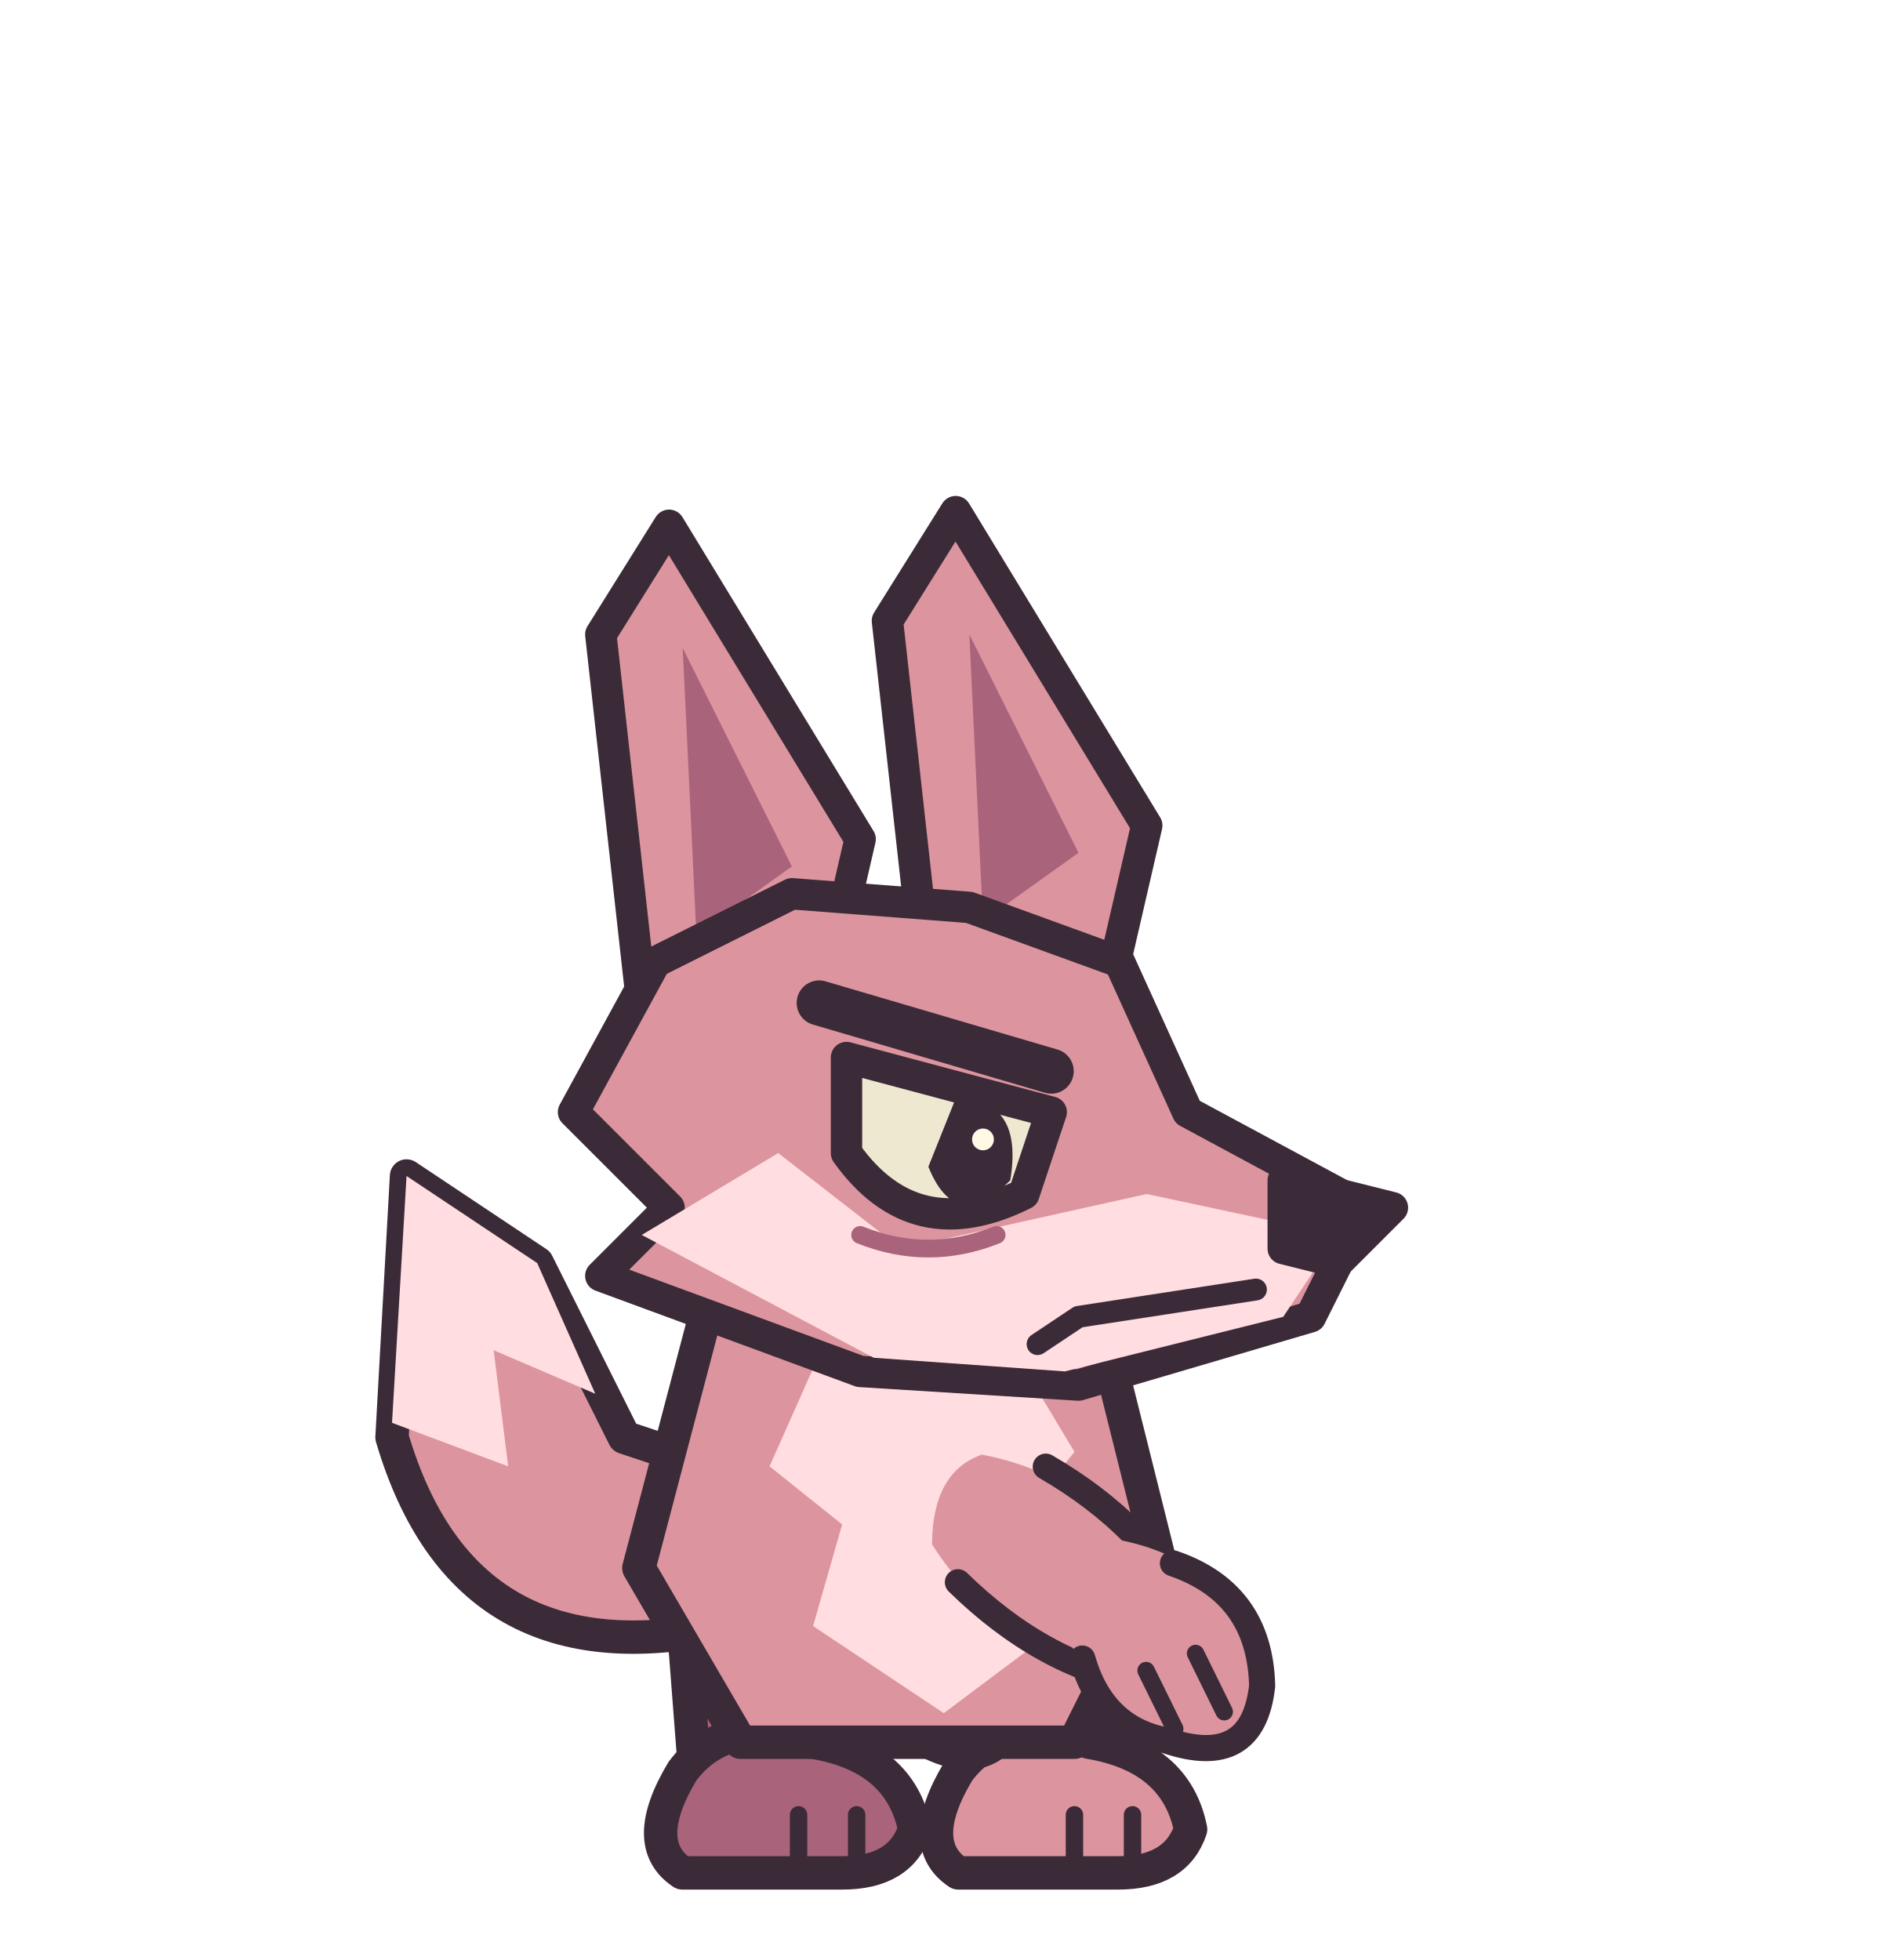
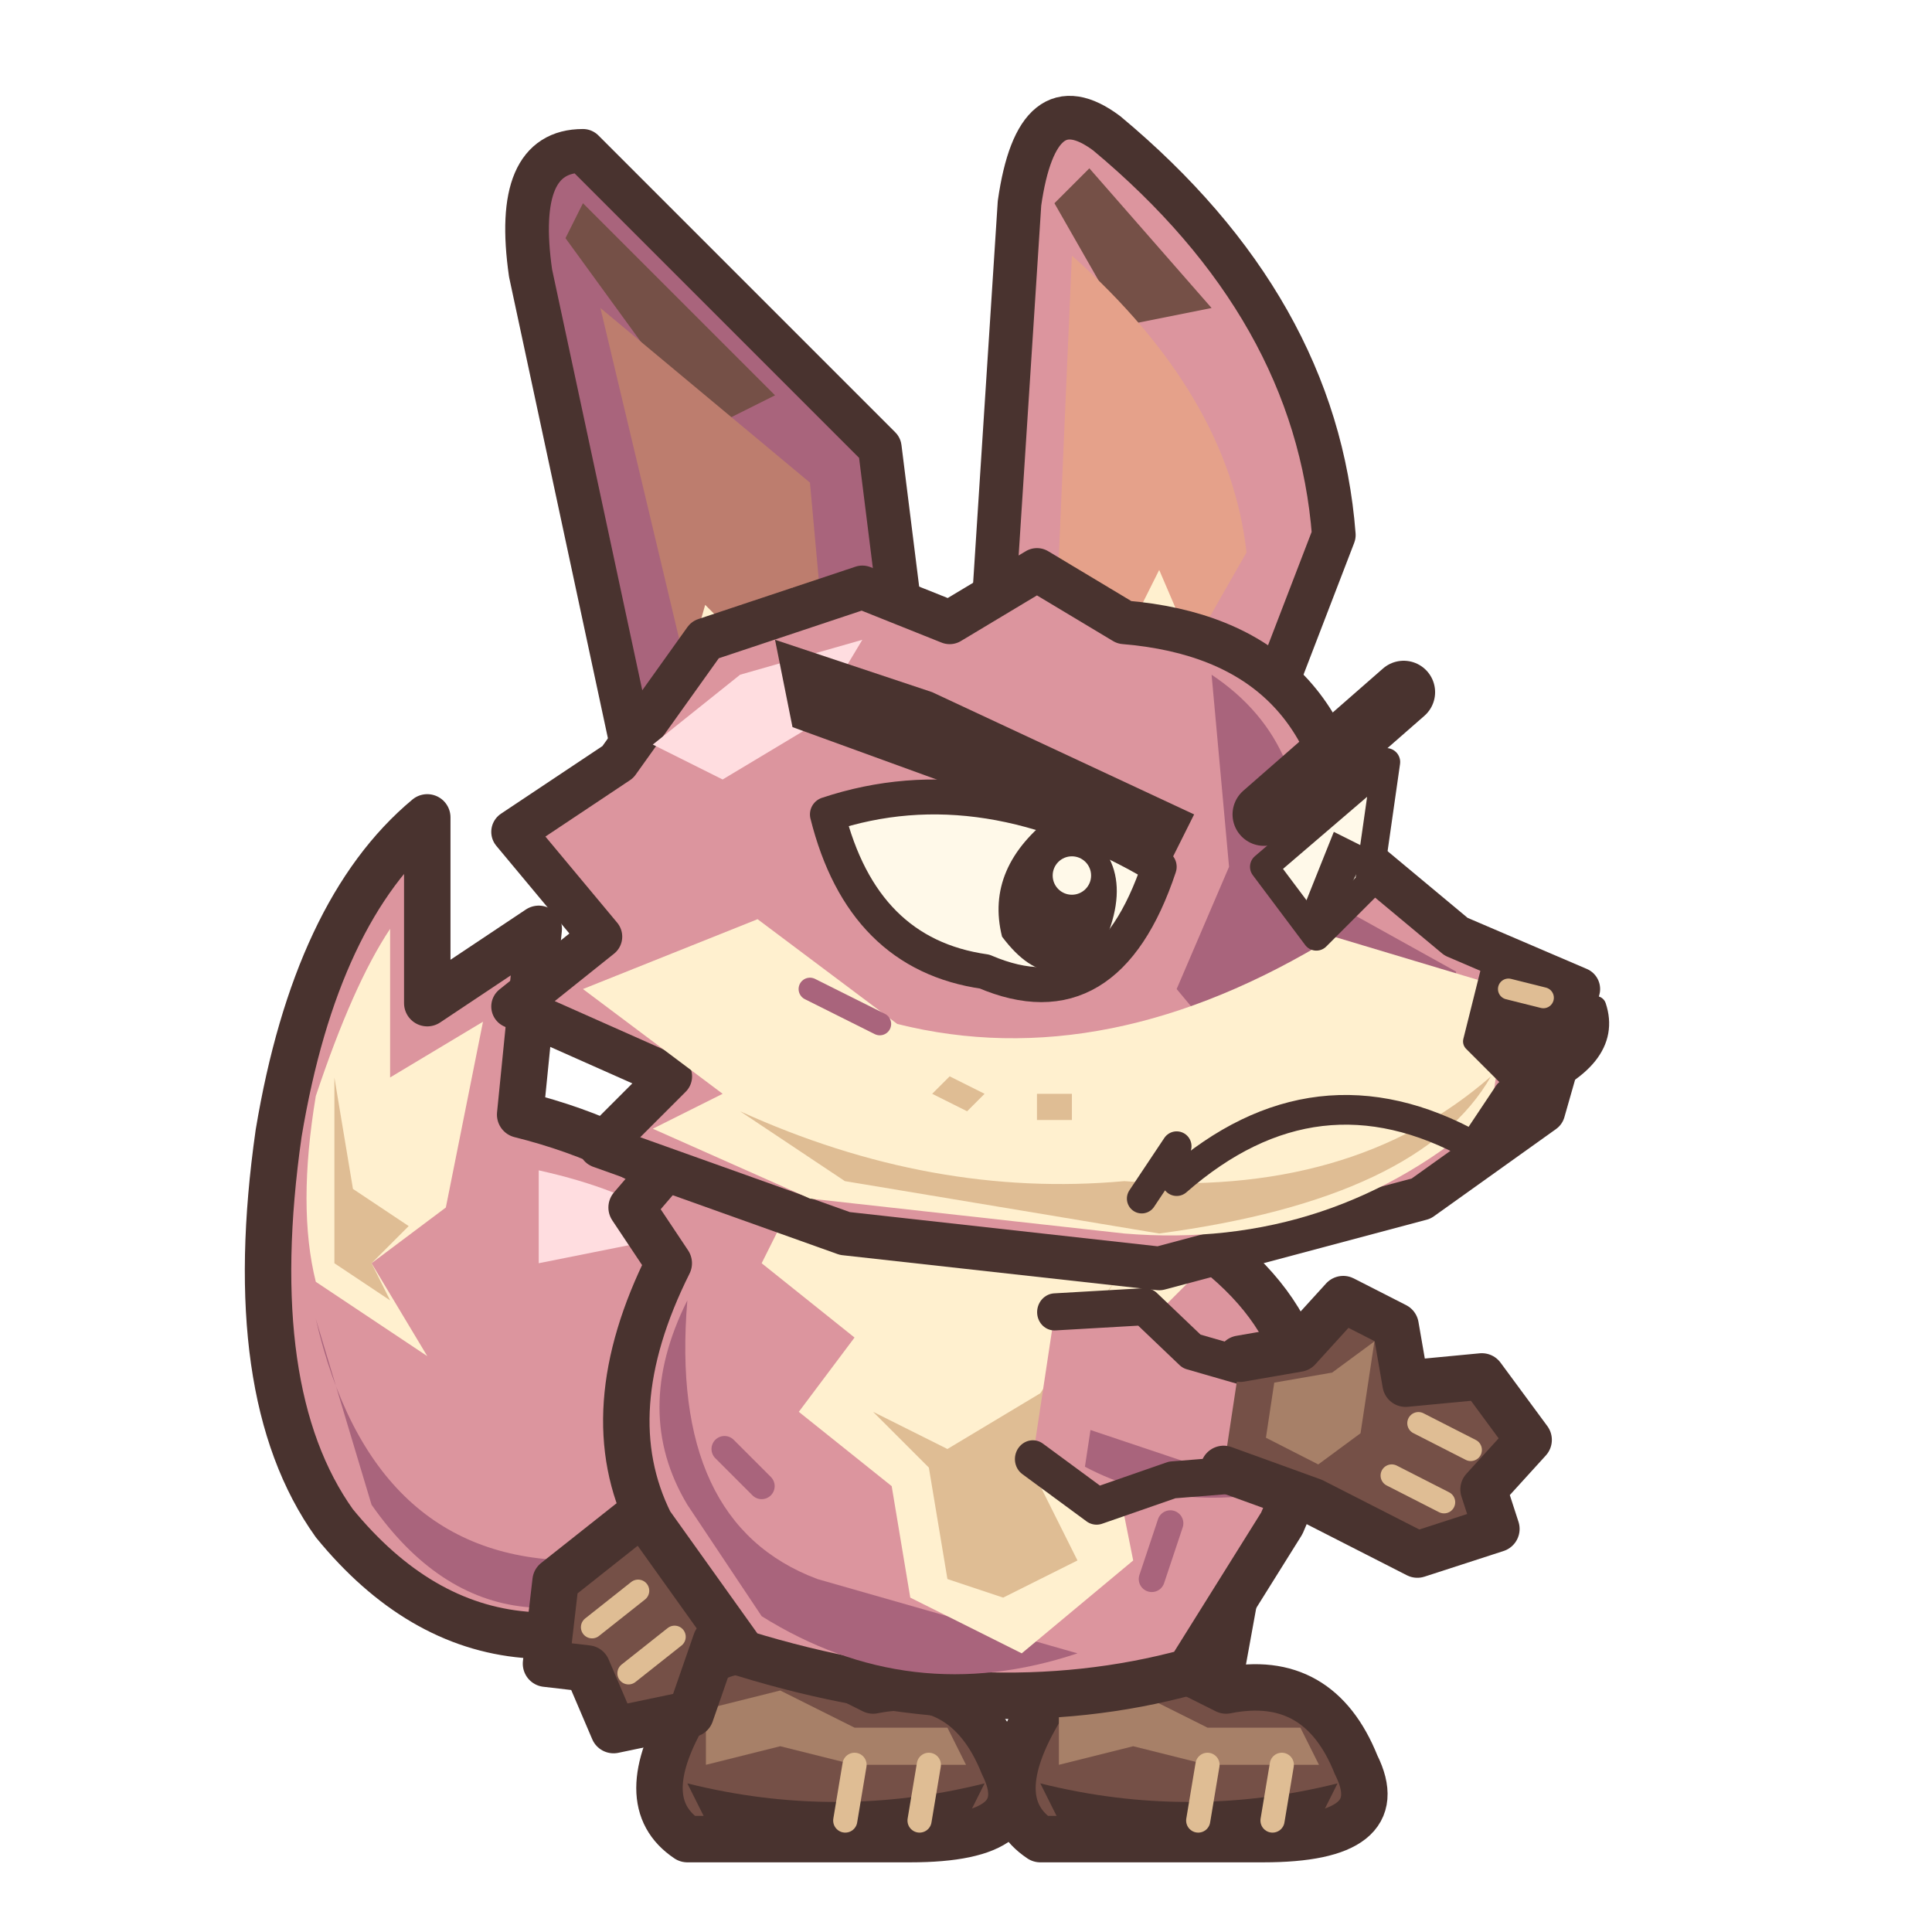
- <svg xmlns="http://www.w3.org/2000/svg" viewBox="-65 -105 130 135">
-   <g transform="translate(-3 0)">
+ <svg xmlns="http://www.w3.org/2000/svg" viewBox="-52 -75 104 104" width="250" height="250">
+   <g transform="translate(0 0)">
+     <g stroke="#49332f" stroke-width="2.5" stroke-linejoin="round" stroke-linecap="round">
+       <path fill="#dc959e" d="M-11 9Q-25 18-34 7Q-39 0-37-14Q-35-26-29-31L-29-21L-23-25L-24-15Q-12-12-9-2Z" />
+       <path fill="#a9647c" stroke="none" d="M-35-4Q-32 9-21 9Q-14 7-12 0L-13 8Q-25 16-32 6Z" />
+       <path fill="#fff0cf" stroke="none" d="M-35-16Q-33-22-31-25L-31-17L-26-20L-28-10L-32-7L-29-2L-35-6Q-36-10-35-16Z" />
+       <path fill="#dfbd94" stroke="none" d="M-34-17L-33-11L-30-9L-32-7L-31-5L-34-7Z" />
+       <path fill="#ffdde0" stroke="none" d="M-23-12Q-14-10-13-5L-18-8L-23-7Z" />
+     </g>
+   </g>
+   <g transform="translate(-10 11) rotate(0)">
    <g transform="translate(0 0)">
-       <g stroke="#3b2b38" stroke-width="2.3" stroke-linejoin="round" stroke-linecap="round">
-         <path fill="#dc959e" d="M-12 7Q-30 11-35-6L-34-24L-25-18L-19-6L-10-3Z" />
-         <path fill="#ffdde0" d="M-35-7L-34-24L-25-18L-21-9L-28-12L-27-4Z" stroke="none" />
+       <g stroke="#49332f" stroke-width="2.5" stroke-linejoin="round" stroke-linecap="round">
+         <path fill="#a9647c" d="M-5-5Q1-8 6-3L4 8Q0 11-5 7Z" />
+         <path fill="#755047" stroke="none" d="M1-3L4-1L3 7L0 8L-2 6L1 5Z" />
      </g>
    </g>
-     <g transform="translate(-10 11) rotate(0)">
+     <g transform="translate(0 7)">
+       <g stroke="#49332f" stroke-width="2.5" stroke-linejoin="round" stroke-linecap="round">
+         <path fill="#755047" d="M-5-1Q-5-5 1-4L5-2Q10-3 12 2Q14 6 7 6H-5Q-8 4-5-1Z" />
+         <path fill="#a78068" stroke="none" d="M-4-1L0-2L4 0L9 0L10 2H4L0 1L-4 2Z" />
+         <path fill="#49332f" stroke="none" d="M-5 3Q3 5 11 3L10 5H-4Z" />
+         <path fill="none" stroke="#dfbd94" stroke-width="1.3" d="M4 2l-.5 3M8 2l-.5 3" />
+       </g>
+     </g>
+   </g>
+   <g transform="translate(9 11) rotate(0)">
+     <g transform="translate(0 0)">
+       <g stroke="#49332f" stroke-width="2.5" stroke-linejoin="round" stroke-linecap="round">
+         <path fill="#dc959e" d="M-5-5Q1-8 6-3L4 8Q0 11-5 7Z" />
+         <path fill="#a9647c" stroke="none" d="M1-3L4-1L3 7L0 8L-2 6L1 5Z" />
+       </g>
+     </g>
+     <g transform="translate(0 7)">
+       <g stroke="#49332f" stroke-width="2.5" stroke-linejoin="round" stroke-linecap="round">
+         <path fill="#755047" d="M-5-1Q-5-5 1-4L5-2Q10-3 12 2Q14 6 7 6H-5Q-8 4-5-1Z" />
+         <path fill="#a78068" stroke="none" d="M-4-1L0-2L4 0L9 0L10 2H4L0 1L-4 2Z" />
+         <path fill="#49332f" stroke="none" d="M-5 3Q3 5 11 3L10 5H-4Z" />
+         <path fill="none" stroke="#dfbd94" stroke-width="1.3" d="M4 2l-.5 3M8 2l-.5 3" />
+       </g>
+     </g>
+   </g>
+   <g transform="translate(-7 -2) rotate(123.1859)">
+     <g transform="scale(0.95 1)">
      <g transform="translate(0 0)">
-         <g stroke="#3b2b38" stroke-width="2.3" stroke-linejoin="round" stroke-linecap="round">
-           <path fill="#a9647c" d="M-5-5Q0-8 5-4L4 8Q0 11-4 8Z" />
-         </g>
-       </g>
-       <g transform="translate(0 7)">
-         <g stroke="#3b2b38" stroke-width="2.3" stroke-linejoin="round" stroke-linecap="round">
-           <path fill="#a9647c" d="M-5-1Q-2-5 4-3Q10-2 11 3Q10 6 6 6H-5Q-8 4-5-1Z" />
-           <path fill="none" stroke="#3b2b38" stroke-width="1.2" d="M3 2v3M7 2v3" />
+         <g stroke="#49332f" stroke-width="2.5" stroke-linejoin="round" stroke-linecap="round">
+           <path fill="#a9647c" stroke="none" d="M-3-4L2-5L5-3L13-2L14 2L5 4L1 6L-3 4Z" />
+           <path fill="#755047" stroke="none" d="M0 2L6 3L13 1L13 3Q6 6 0 4Z" />
+           <path fill="none" stroke-width="2" d="M-3-4L2-5L5-3L13-2L14 2L5 4L1 6L-3 4" />
        </g>
      </g>
    </g>
-     <g transform="translate(9 11) rotate(0)">
+     <g transform="translate(11.4 0)">
+       <g stroke="#49332f" stroke-width="2.5" stroke-linejoin="round" stroke-linecap="round">
+         <path fill="#755047" d="M-4-3L-1-4L1-7L4-6L5-3L9-4L12-1L10 2L11 4L7 6L1 4L-4 3" />
+         <path fill="#a78068" stroke="none" d="M-2-2L1-3L3-5L3 0L1 2L-2 1Z" />
+         <path fill="none" stroke="#dfbd94" stroke-width="1.2" d="M6-1l3 1M5 2l3 1" />
+       </g>
+     </g>
+   </g>
+   <g transform="translate(0 0)">
+     <g stroke="#49332f" stroke-width="2.5" stroke-linejoin="round" stroke-linecap="round">
+       <path fill="#dc959e" d="M-12-17L-5-20L2-17L8-19L14-13L13-8Q21-2 17 7L12 15Q1 18-12 14L-17 7Q-20 1-16-7L-18-10Z" />
+       <path fill="#a9647c" stroke="none" d="M-15-5Q-16 7-8 10L6 14Q-3 17-11 12L-15 6Q-18 1-15-5Z" />
+       <path fill="#fff0cf" stroke="none" d="M-8-13L-3-15L1-11L7-15L8-9L13-7L9-3L12 0L8 4L9 9L3 14L-3 11L-4 5L-9 1L-6-3L-11-7Z" />
+       <path fill="#dfbd94" stroke="none" d="M8-6L5-2L8 1L4 5L6 9L2 11L-1 10L-2 4L-5 1L-1 3L4 0Z" />
+       <path fill="none" stroke="#a9647c" stroke-width="1.4" d="M-13 3l2 2m22 2-1 3" />
+     </g>
+   </g>
+   <g transform="translate(7 0) rotate(8.594367)">
+     <g transform="scale(0.95 1)">
      <g transform="translate(0 0)">
-         <g stroke="#3b2b38" stroke-width="2.3" stroke-linejoin="round" stroke-linecap="round">
-           <path fill="#dc959e" d="M-5-5Q0-8 5-4L4 8Q0 11-4 8Z" />
-         </g>
-       </g>
-       <g transform="translate(0 7)">
-         <g stroke="#3b2b38" stroke-width="2.3" stroke-linejoin="round" stroke-linecap="round">
-           <path fill="#dc959e" d="M-5-1Q-2-5 4-3Q10-2 11 3Q10 6 6 6H-5Q-8 4-5-1Z" />
-           <path fill="none" stroke="#3b2b38" stroke-width="1.2" d="M3 2v3M7 2v3" />
+         <g stroke="#49332f" stroke-width="2.5" stroke-linejoin="round" stroke-linecap="round">
+           <path fill="#dc959e" stroke="none" d="M-3-4L2-5L5-3L13-2L14 2L5 4L1 6L-3 4Z" />
+           <path fill="#a9647c" stroke="none" d="M0 2L6 3L13 1L13 3Q6 6 0 4Z" />
+           <path fill="none" stroke-width="2" d="M-3-4L2-5L5-3L13-2L14 2L5 4L1 6L-3 4" />
        </g>
      </g>
    </g>
-     <g transform="translate(-7 -2) rotate(48.70141)">
-       <g transform="scale(1 1)">
-         <g transform="translate(0 0)">
-           <g stroke="#3b2b38" stroke-width="2.3" stroke-linejoin="round" stroke-linecap="round">
-             <path fill="#a9647c" stroke="none" d="M-4-3Q-6 0-3 4Q5 7 14 3L14-3Q4-7-4-3Z" />
-             <path fill="none" stroke-width="1.8" d="M0-5Q8-6 14-3M0 5Q8 6 14 3" />
-           </g>
-         </g>
+     <g transform="translate(11.4 0)">
+       <g stroke="#49332f" stroke-width="2.5" stroke-linejoin="round" stroke-linecap="round">
+         <path fill="#755047" d="M-4-3L-1-4L1-7L4-6L5-3L9-4L12-1L10 2L11 4L7 6L1 4L-4 3" />
+         <path fill="#a78068" stroke="none" d="M-2-2L1-3L3-5L3 0L1 2L-2 1Z" />
+         <path fill="none" stroke="#dfbd94" stroke-width="1.2" d="M6-1l3 1M5 2l3 1" />
      </g>
-       <g transform="translate(12 0)">
-         <g stroke="#3b2b38" stroke-width="2.3" stroke-linejoin="round" stroke-linecap="round">
-           <path fill="#a9647c" stroke="none" d="M-5-4Q1-7 6-4Q11-2 9 3Q7 7 0 5L-5 3Z" />
-           <path fill="none" stroke-width="1.8" d="M-1-5Q5-7 9-2Q12 3 6 5Q2 7-2 4" />
-           <path fill="none" stroke-width="1.2" d="M4-1l4 2M2 2l4 2" />
-         </g>
+     </g>
+   </g>
+   <g transform="translate(1 -18) scale(0.94)">
+     <g transform="translate(-13 -23)">
+       <g stroke="#49332f" stroke-width="2.5" stroke-linejoin="round" stroke-linecap="round">
+         <path fill="#a9647c" d="M-7 6L-13-22Q-14-29-10-29L7-12L9 4Z" />
+         <path fill="#755047" stroke="none" d="M-11-24L-10-26L1-15L-3-13Z" />
+         <path fill="#bd7d6e" stroke="none" d="M-4 1L-9-20L3-10L4 1Z" />
+         <path fill="#fff0cf" stroke="none" d="M-5 4L-3-3L0 0L2-4L5 3Z" />
+       </g>
+     </g>
+     <g transform="translate(8 -24)">
+       <g stroke="#49332f" stroke-width="2.5" stroke-linejoin="round" stroke-linecap="round">
+         <path fill="#dc959e" d="M-8 6L-6-25Q-5-32-1-29Q11-19 12-6L7 7Z" />
+         <path fill="#755047" stroke="none" d="M-4-25L-2-27L5-19L0-18Z" />
+         <path fill="#e5a18a" stroke="none" d="M-4 1L-3-22Q6-14 7-5L3 2Z" />
+         <path fill="#fff0cf" stroke="none" d="M-5 4L-3-3L0 0L2-4L5 3Z" />
      </g>
    </g>
    <g transform="translate(0 0)">
-       <g stroke="#3b2b38" stroke-width="2.3" stroke-linejoin="round" stroke-linecap="round">
-         <path fill="#dc959e" d="M-13-16L2-20L14-13L18 3L12 15L-11 15L-18 3Z" />
-         <path fill="#ffdde0" stroke="none" d="M-5-13L6-15L12-5L8 0L11 7L3 13L-6 7L-4 0L-9-4Z" />
+       <g stroke="#49332f" stroke-width="2.5" stroke-linejoin="round" stroke-linecap="round">
+         <path fill="#dc959e" d="M-21-17L-16-24L-7-27L-2-25L3-28L8-25Q20-24 21-12L27-7L34-4L32 3L25 8L10 12L-8 10L-22 5L-18 1L-27-3L-22-7L-27-13Z" />
+         <path fill="#a9647c" stroke="none" d="M13-22Q19-18 18-10L27-5L27 0L16 2L11-4L14-11Z" />
+         <path fill="#ffdde0" stroke="none" d="M-19-18L-14-22L-7-24L-10-19L-15-16Z" />
+         <path fill="#fff0cf" stroke="none" d="M-23-4L-13-8L-5-2Q7 1 20-7L30-4L29 3Q20 11 8 10L-10 8L-19 4L-15 2Z" />
+         <path fill="#dfbd94" stroke="none" d="M-14 3Q-3 8 8 7Q21 8 29 1Q25 8 10 10L-8 7Z" />
+         <path fill="#49332f" stroke-width="1.2" d="M29-5L35-3Q36 0 31 2L28-1Z" />
+         <path fill="none" stroke="#dfbd94" stroke-width="1.2" d="M30-4l2 .5" />
+         <path fill="none" stroke-width="1.7" d="M30 2L28 5Q19 0 11 7M11 5l-2 3" />
+         <path fill="#dfbd94" stroke="none" d="M-2 1l2 1-1 1-2-1Zm5 1h2v1.5H3Z" />
      </g>
    </g>
-     <g transform="translate(7 0) rotate(37.24226)">
-       <g transform="scale(1 1)">
-         <g transform="translate(0 0)">
-           <g stroke="#3b2b38" stroke-width="2.3" stroke-linejoin="round" stroke-linecap="round">
-             <path fill="#dc959e" stroke="none" d="M-4-3Q-6 0-3 4Q5 7 14 3L14-3Q4-7-4-3Z" />
-             <path fill="none" stroke-width="1.8" d="M0-5Q8-6 14-3M0 5Q8 6 14 3" />
-           </g>
-         </g>
-       </g>
-       <g transform="translate(12 0)">
-         <g stroke="#3b2b38" stroke-width="2.3" stroke-linejoin="round" stroke-linecap="round">
-           <path fill="#dc959e" stroke="none" d="M-5-4Q1-7 6-4Q11-2 9 3Q7 7 0 5L-5 3Z" />
-           <path fill="none" stroke-width="1.8" d="M-1-5Q5-7 9-2Q12 3 6 5Q2 7-2 4" />
-           <path fill="none" stroke-width="1.2" d="M4-1l4 2M2 2l4 2" />
-         </g>
-       </g>
-     </g>
-     <g transform="translate(1 -19) scale(0.94)">
-       <g transform="translate(-13 -23)">
-         <g stroke="#3b2b38" stroke-width="2.3" stroke-linejoin="round" stroke-linecap="round">
-           <path fill="#dc959e" d="M-7 5L-10-22L-5-30L9-7L6 6Z" />
-           <path fill="#a9647c" stroke="none" d="M-4-21L4-5L-3 0Z" />
-         </g>
-       </g>
-       <g transform="translate(8 -24)">
-         <g stroke="#3b2b38" stroke-width="2.3" stroke-linejoin="round" stroke-linecap="round">
-           <path fill="#dc959e" d="M-7 5L-10-22L-5-30L9-7L6 6Z" />
-           <path fill="#a9647c" stroke="none" d="M-4-21L4-5L-3 0Z" />
-         </g>
-       </g>
-       <g transform="translate(0 0)">
-         <g stroke="#3b2b38" stroke-width="2.3" stroke-linejoin="round" stroke-linecap="round">
-           <path fill="#dc959e" d="M-19-21L-9-26L4-25L15-21L20-10L33-3L29 5L12 10L-4 9L-23 2L-18-3L-25-10Z" />
-           <path fill="#ffdde0" stroke="none" d="M-20-1L-10-7L-1 0L17-4L31-1L27 5L11 9L-3 8Z" />
-           <path fill="#3b2b38" d="M27-5L35-3L31 1L27 0Z" />
-           <path fill="none" stroke-width="1.6" d="M12 5L25 3M12 5l-3 2" />
-         </g>
-       </g>
-       <g transform="translate(0 0)">
-         <g stroke="#3b2b38" stroke-width="2.3" stroke-linejoin="round" stroke-linecap="round">
-           <path fill="#efe8d1" d="M-5-14L10-10L8-4Q0 0-5-7Z" />
-           <path fill="#3b2b38" stroke="none" d="M3-11Q8-11 7-5Q3-1 1-6Z" />
-           <circle fill="#fff9e6" stroke="none" cx="5" cy="-8" r=".8" />
-           <path fill="none" stroke-width="3.3" d="M-7-18L10-13" />
-           <path fill="none" stroke="#a9647c" stroke-width="1.3" d="M-4-1Q1 1 6-1" />
-         </g>
+     <g transform="translate(0 0)">
+       <g stroke="#49332f" stroke-width="2.5" stroke-linejoin="round" stroke-linecap="round">
+         <path fill="#fff9e9" stroke-width="1.6" d="M16-11L23-17L22-10L19-7Z" />
+         <path fill="#49332f" stroke="none" d="M20-13L22-12L20-8L18-8Z" />
+         <path fill="#fff9e9" stroke-width="2" d="M-9-14Q0-17 10-11Q7-2 0-5Q-7-6-9-14Z" />
+         <path fill="#49332f" stroke="none" d="M4-14Q9-12 7-7Q4-3 1-7Q0-11 4-14Z" />
+         <circle fill="#fff9e9" stroke="none" cx="5" cy="-10.5" r="1.1" />
+         <path fill="#49332f" stroke="none" d="M-12-24L-3-21L12-14L10-10L0-15L-11-19Z" />
+         <path fill="none" stroke-width="3.6" d="M16-14l8-7" />
+         <path fill="none" stroke="#a9647c" stroke-width="1.3" d="M-10-4l4 2" />
      </g>
    </g>
  </g>
</svg>
